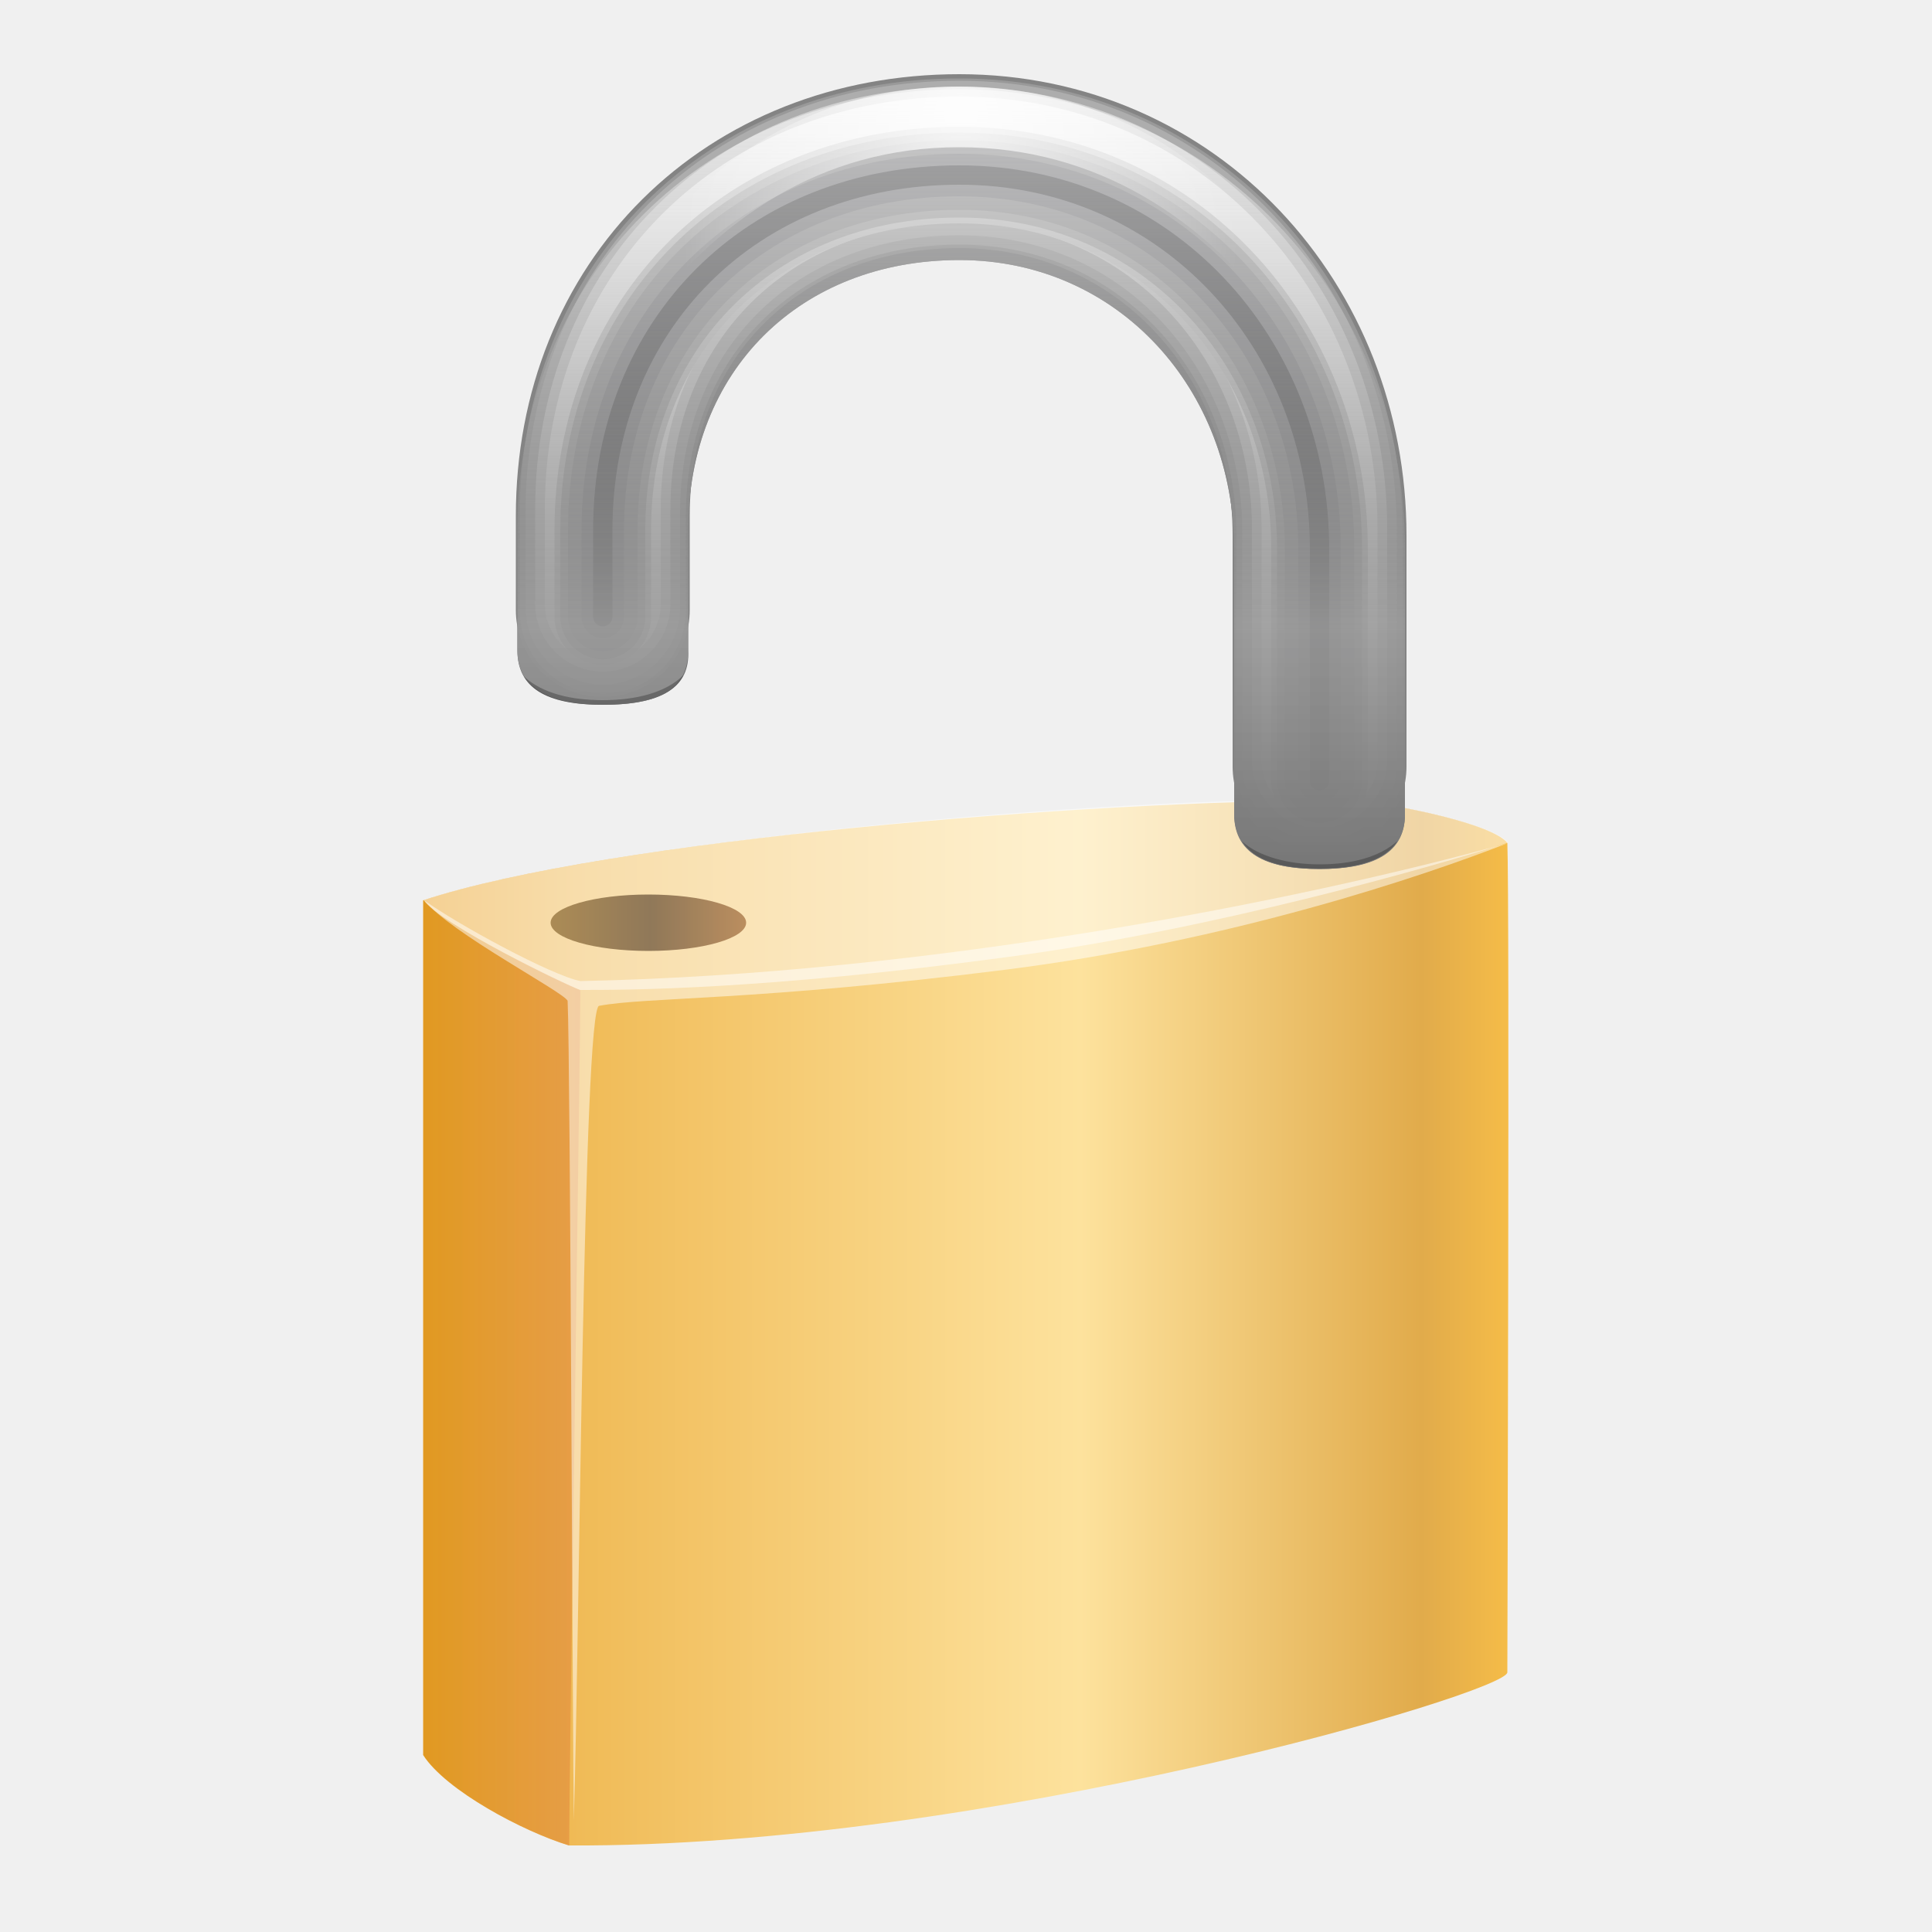
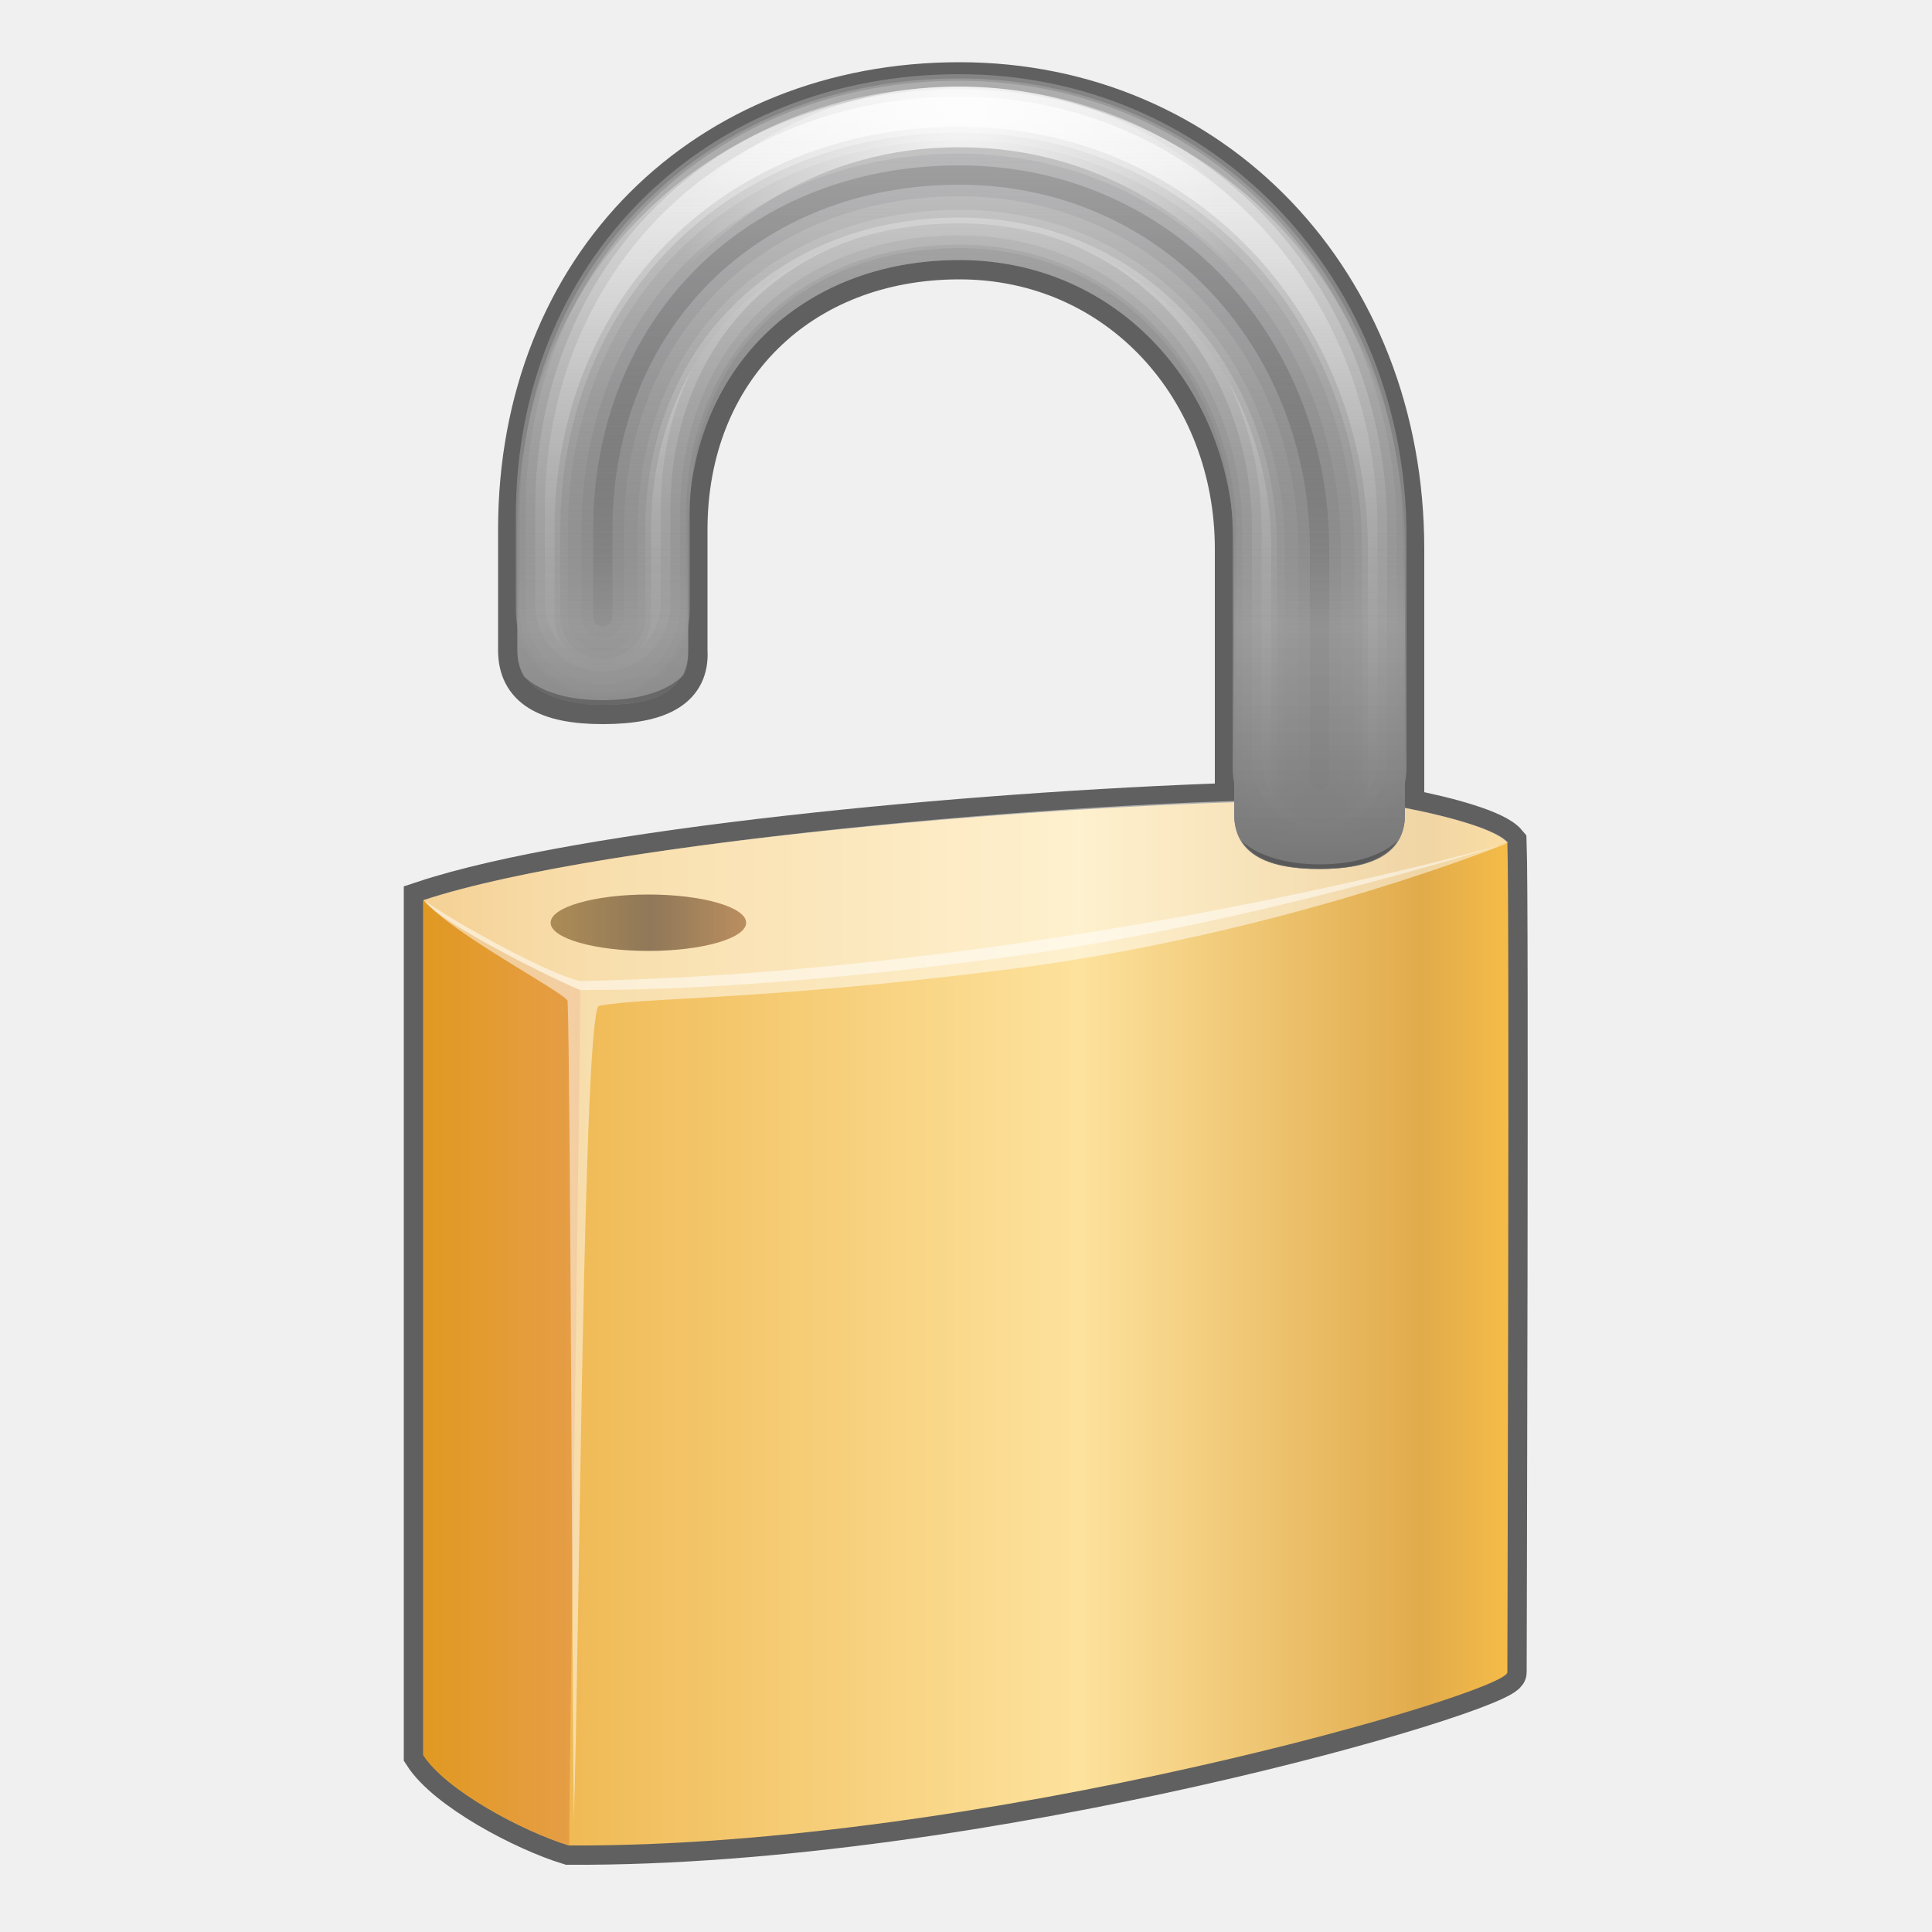
<svg xmlns="http://www.w3.org/2000/svg" id="icon-padlock-open" viewBox="0 0 500 500">
  <style type="text/css">
- 		.st0{fill:url(#SVGID_1_);}
- 		.st1{opacity:0.5;fill:url(#SVGID_2_);}
- 		.st2{opacity:0.5;fill:#fff;}
- 		.st3{fill:#717172;}
- 		.st4{fill:none;stroke:#848484;stroke-width:45;stroke-linecap:round;}
- 		.st5{fill:none;stroke:#999;stroke-width:43;stroke-linecap:round;}
- 		.st6{fill:none;stroke:#ADADAD;stroke-width:40;stroke-linecap:round;}
- 		.st7{fill:none;stroke:#D1D1D1;stroke-width:35;stroke-linecap:round;}
- 		.st8{fill:none;stroke:#F2F2F2;stroke-width:30;stroke-linecap:round;}
- 		.st9{fill:none;stroke:#C9C9C9;stroke-width:25;stroke-linecap:round;}
- 		.st10{fill:none;stroke:#A8A8A8;stroke-width:22;stroke-linecap:round;}
- 		.st11{fill:none;stroke:#959596;stroke-width:18;stroke-linecap:round;}
- 		.st12{fill:none;stroke:#818184;stroke-width:11;stroke-linecap:round;}
- 		.st13{fill:none;stroke:#4F4F51;stroke-width:5;stroke-linecap:round;}
- 		.st14{fill:url(#SVGID_3_);}
- 		.st15{fill:url(#SVGID_4_);}
- 		.st16{fill:url(#SVGID_5_);}
- 		.st17{opacity:0.35;fill:#222;}
- 		.st18{opacity:0.54;fill:url(#SVGID_6_);}
+ 		.st0{opacity:0.6;stroke:#000;stroke-width:10;}
+ 		.st1{fill:url(#SVGID_1_);}
+ 		.st2{opacity:0.5;fill:url(#SVGID_2_);}
+ 		.st3{opacity:0.5;fill:#fff;}
+ 		.st4{fill:#717172;}
+ 		.st5{fill:none;stroke:#848484;stroke-width:45;stroke-linecap:round;}
+ 		.st6{fill:none;stroke:#999;stroke-width:43;stroke-linecap:round;}
+ 		.st7{fill:none;stroke:#ADADAD;stroke-width:40;stroke-linecap:round;}
+ 		.st8{fill:none;stroke:#D1D1D1;stroke-width:35;stroke-linecap:round;}
+ 		.st9{fill:none;stroke:#F2F2F2;stroke-width:30;stroke-linecap:round;}
+ 		.st10{fill:none;stroke:#C9C9C9;stroke-width:25;stroke-linecap:round;}
+ 		.st11{fill:none;stroke:#A8A8A8;stroke-width:22;stroke-linecap:round;}
+ 		.st12{fill:none;stroke:#959596;stroke-width:18;stroke-linecap:round;}
+ 		.st13{fill:none;stroke:#818184;stroke-width:11;stroke-linecap:round;}
+ 		.st14{fill:none;stroke:#4F4F51;stroke-width:5;stroke-linecap:round;}
+ 		.st15{fill:url(#SVGID_3_);}
+ 		.st16{fill:url(#SVGID_4_);}
+ 		.st17{fill:url(#SVGID_5_);}
+ 		.st18{opacity:0.35;fill:#222;}
+ 		.st19{opacity:0.54;fill:url(#SVGID_6_);}
	</style>
  <linearGradient id="SVGID_1_" gradientUnits="userSpaceOnUse" x1="109.587" y1="342.3" x2="390.413" y2="342.3">
    <stop offset="0" style="stop-color:#EAA228" />
    <stop offset="0.143" style="stop-color:#F0BB57" />
    <stop offset="0.605" style="stop-color:#FDE29D" />
    <stop offset="0.92" style="stop-color:#E1AB4B" />
    <stop offset="1" style="stop-color:#F5BC48" />
  </linearGradient>
  <linearGradient id="SVGID_3_" gradientUnits="userSpaceOnUse" x1="248.756" y1="224.856" x2="248.756" y2="23.099">
    <stop offset="0" style="stop-color:#777" />
    <stop offset="0.307" style="stop-color:#999;stop-opacity:0.9" />
    <stop offset="0.323" style="stop-color:#999;stop-opacity:0.879" />
    <stop offset="0.998" style="stop-color:#999;stop-opacity:0" />
  </linearGradient>
  <linearGradient id="SVGID_4_" gradientUnits="userSpaceOnUse" x1="248.756" y1="23.099" x2="248.756" y2="224.856">
    <stop offset="0" style="stop-color:#fff;stop-opacity:0.5" />
    <stop offset="9.334087e-02" style="stop-color:#FBFBFB;stop-opacity:0.431" />
    <stop offset="0.18" style="stop-color:#F0F0F0;stop-opacity:0.368" />
    <stop offset="0.264" style="stop-color:#ddd;stop-opacity:0.306" />
    <stop offset="0.346" style="stop-color:#C3C3C3;stop-opacity:0.246" />
    <stop offset="0.427" style="stop-color:#A1A1A1;stop-opacity:0.186" />
    <stop offset="0.507" style="stop-color:#777;stop-opacity:0.128" />
    <stop offset="0.586" style="stop-color:#454545;stop-opacity:6.914780e-02" />
    <stop offset="0.663" style="stop-color:#0E0E0E;stop-opacity:1.258865e-02" />
    <stop offset="0.68" style="stop-color:#000;stop-opacity:5.565784e-09" />
    <stop offset="0.725" style="stop-color:#000;stop-opacity:4.779116e-09" />
    <stop offset="0.998" style="stop-color:#000;stop-opacity:0" />
  </linearGradient>
  <radialGradient id="SVGID_5_" cx="248.908" cy="43.265" r="60.3" fx="248.994" fy="23.417" gradientTransform="matrix(1.1894 0 0 1.6286 -47.4498 -11.0622)" gradientUnits="userSpaceOnUse">
    <stop offset="0" style="stop-color:#fff;stop-opacity:0.8" />
    <stop offset="1" style="stop-color:#fff;stop-opacity:0" />
  </radialGradient>
  <linearGradient id="SVGID_6_" gradientUnits="userSpaceOnUse" x1="142.504" y1="238.843" x2="193.047" y2="238.843">
    <stop offset="0" style="stop-color:#6C480E" />
    <stop offset="0.51" style="stop-color:#37200E" />
    <stop offset="1" style="stop-color:#844514" />
  </linearGradient>
  <linearGradient id="SVGID_2_" gradientUnits="userSpaceOnUse" x1="109.587" y1="355.276" x2="150.15" y2="355.276">
    <stop offset="0" style="stop-color:#D7901B" />
    <stop offset="1" style="stop-color:#DD8038" />
  </linearGradient>
-   <path class="st0" d="M390.1,218.1c0.6,15.4,0,209.4,0,214.7c0,5.3-136.3,45.4-242.9,44.8c-11.8-3.6-31.8-14.2-37.7-23.4 c0-12.9,0-202.9,0-221.2c47.2-15.6,172-25.9,238.7-25.9C355.2,207,385.4,212.5,390.1,218.1z" />
-   <path class="st1" d="M147.3,477.6c-11.8-3.6-31.8-14.2-37.7-23.4c0-12.9,0-202.9,0-221.2c6.5,7.5,36.6,21.4,40.6,23.3 C150.2,271.3,147.3,460.1,147.3,477.6z" />
-   <path class="st2" d="M109.7,232.9c47.2-15.6,180.8-26.9,238.7-25.9c6.9,0,37.2,5.5,41.9,11.1h-0.1c-20,6.4-76.5,22.5-128.9,29.5 c-64.4,8.7-99.8,8.6-111.1,8.6c-3.5-1.1-36.2-17-40.6-23.3H109.7z" />
-   <path class="st2" d="M148.5,471.1c1.5-45.9,2.4-211.4,6.6-210.8c12.2-2.3,40.3-1.2,104.8-9.3c58.2-7.3,108.4-24.2,130.3-32.8 c-53.8,14.9-149.5,33.9-240,35.7c-7.6-1.5-32.2-14.9-40.4-20.9c6.7,8.4,35.9,23.6,37.1,26C147.6,273.4,148.2,451.8,148.5,471.1z" />
-   <path class="st3" d="M341.5,224.9c-14.5,0-21.8-4.4-22.1-14.1v-68.7c0-41.2-29.9-74.8-71.1-74.8s-70.2,28.6-70.2,69.8v31.2 c0.6,9.7-7,14.1-22.1,14.1c-14.7,0-22.1-4.4-22.1-14.1v-31.2c0-65.6,48.8-114,114.4-114c65.6,0,115.3,53.4,115.3,119v68.7 C363.6,220.4,355.6,224.9,341.5,224.9z" />
-   <path class="st4" d="M341.5,198.4v-59.8c0-53.5-39.7-96.9-93.2-96.9S156,80,156,133.5v24.4" />
-   <path class="st5" d="M341.5,198.5v-59.8c0-53.5-39.7-96.9-93.2-96.9S156,80.2,156,133.7V158" />
-   <path class="st6" d="M341.5,197.6v-59.8c0-53.5-39.7-96.9-93.2-96.9S156,79.3,156,132.8v24.4" />
-   <path class="st7" d="M341.5,196.7v-59.8c0-53.5-39.7-96.9-93.2-96.9S156,78.4,156,131.9v24.4" />
+   <path class="st0" d="M390.1,218.1c-2.9-3.5-15.6-6.9-26.5-9v-67c0-69.3-49.7-121-115.3-121s-114.4,47.4-114.4,116v31.2   c0,9.7,7.4,14.1,22.1,14.1c15.1,0,22.7-4.4,22.1-14.1v-31.2c0-41.2,29-69.8,70.2-69.8s71.1,33.6,71.1,74.8v65.5   c-69.2,2.3-168.9,11.8-209.9,25.4c0,18.3,0,208.3,0,221.2c5.9,9.2,25.9,19.8,37.7,23.4c106.6,0.6,242.9-39.5,242.9-44.8   S390.7,233.5,390.1,218.1z" />
+   <path class="st1" d="M390.1,218.1c0.6,15.4,0,209.4,0,214.7c0,5.3-136.3,45.4-242.9,44.8c-11.8-3.6-31.8-14.2-37.7-23.4 c0-12.9,0-202.9,0-221.2c47.2-15.6,172-25.9,238.7-25.9C355.2,207,385.4,212.5,390.1,218.1z" />
+   <path class="st2" d="M147.3,477.6c-11.8-3.6-31.8-14.2-37.7-23.4c0-12.9,0-202.9,0-221.2c6.5,7.5,36.6,21.4,40.6,23.3 C150.2,271.3,147.3,460.1,147.3,477.6z" />
+   <path class="st3" d="M109.7,232.9c47.2-15.6,180.8-26.9,238.7-25.9c6.9,0,37.2,5.5,41.9,11.1h-0.1c-20,6.4-76.5,22.5-128.9,29.5 c-64.4,8.7-99.8,8.6-111.1,8.6c-3.5-1.1-36.2-17-40.6-23.3H109.7z" />
+   <path class="st3" d="M148.5,471.1c1.5-45.9,2.4-211.4,6.6-210.8c12.2-2.3,40.3-1.2,104.8-9.3c58.2-7.3,108.4-24.2,130.3-32.8 c-53.8,14.9-149.5,33.9-240,35.7c-7.6-1.5-32.2-14.9-40.4-20.9c6.7,8.4,35.9,23.6,37.1,26C147.6,273.4,148.2,451.8,148.5,471.1z" />
+   <path class="st4" d="M341.5,224.9c-14.5,0-21.8-4.4-22.1-14.1v-68.7c0-41.2-29.9-74.8-71.1-74.8s-70.2,28.6-70.2,69.8v31.2 c0.6,9.7-7,14.1-22.1,14.1c-14.7,0-22.1-4.4-22.1-14.1v-31.2c0-65.6,48.8-114,114.4-114c65.6,0,115.3,53.4,115.3,119v68.7 C363.6,220.4,355.6,224.9,341.5,224.9z" />
+   <path class="st5" d="M341.5,198.4v-59.8c0-53.5-39.7-96.9-93.2-96.9S156,80,156,133.5v24.4" />
+   <path class="st6" d="M341.5,198.5v-59.8c0-53.5-39.7-96.9-93.2-96.9S156,80.2,156,133.7V158" />
+   <path class="st7" d="M341.5,197.6v-59.8c0-53.5-39.7-96.9-93.2-96.9S156,79.3,156,132.8v24.4" />
  <path class="st8" d="M341.5,196.7v-59.8c0-53.5-39.7-96.9-93.2-96.9S156,78.4,156,131.9v24.4" />
-   <path class="st9" d="M341.5,202v-59.8c0-53.5-39.7-96.9-93.2-96.9S156,83.7,156,137.2v22.4" />
+   <path class="st9" d="M341.5,196.7v-59.8c0-53.5-39.7-96.9-93.2-96.9S156,78.4,156,131.9v24.4" />
  <path class="st10" d="M341.5,202v-59.8c0-53.5-39.7-96.9-93.2-96.9S156,83.7,156,137.2v22.4" />
  <path class="st11" d="M341.5,202v-59.8c0-53.5-39.7-96.9-93.2-96.9S156,83.7,156,137.2v22.4" />
  <path class="st12" d="M341.5,202v-59.8c0-53.5-39.7-96.9-93.2-96.9S156,83.7,156,137.2v22.4" />
  <path class="st13" d="M341.5,202v-59.8c0-53.5-39.7-96.9-93.2-96.9S156,83.7,156,137.2v22.4" />
-   <path class="st14" d="M341.5,224.9c-12.2,0-22.1-3.1-22.1-14.1v-68.7c0-41.2-29.9-74.8-71.1-74.8s-70.2,28.6-70.2,69.8v31.2 c0,11.5-9.9,14.1-22.1,14.1s-22.1-3.5-22.1-14.1v-31.2c0-65.6,48.8-114,114.4-114c65.6,0,115.3,53.4,115.3,119v68.7 C363.6,221.8,353.7,224.9,341.5,224.9z" />
-   <path class="st15" d="M341.5,224.9c-12.2,0-22.4-4-22.1-14.1v-68.7c0-41.2-29.9-74.8-71.1-74.8s-70.2,28.6-70.2,69.8v31.2 c0.2,10.3-9.9,14.1-22.1,14.1s-22.1-4-22.1-14.1v-31.2c0-65.6,48.8-114,114.4-114c65.6,0,115.3,53.4,115.3,119v68.7 C363.6,220.6,353.7,224.9,341.5,224.9z" />
-   <path class="st16" d="M166,83.2c19.6-26.5,46.5-45.1,82.2-45.1s63.5,18.6,83.1,45.1c5.4,3.6,10.5,9,15.1,13.2 c-2.2-6.6-5.1-14.3-8.5-20.2c-18.5-32.2-49.7-53.8-89.7-53.8c-39.8,0-69.9,21.4-88.5,53.3c-3.5,6.1-6.5,13.9-8.8,20.7 C155.5,92.2,160.5,86.8,166,83.2z" />
-   <path class="st17" d="M341.5,223.7c-8,0-15.8-2-20.1-6c3.1,4.8,9.7,7.1,20.1,7.1c10.1,0,17.1-2.3,20.2-7.2 C357,221.9,349.6,223.7,341.5,223.7z" />
-   <path class="st17" d="M156,181.2c-8.2,0-15.5-1.7-20.4-6.1c3,5,9.7,7.3,20.4,7.3c11.2,0,18.3-2.4,20.9-7.7 C172.3,179.3,164.5,181.2,156,181.2z" />
-   <ellipse class="st18" cx="167.8" cy="238.8" rx="25.3" ry="7.3" />
+   <path class="st14" d="M341.5,202v-59.8c0-53.5-39.7-96.9-93.2-96.9S156,83.7,156,137.2v22.4" />
+   <path class="st15" d="M341.5,224.9c-12.2,0-22.1-3.1-22.1-14.1v-68.7c0-41.2-29.9-74.8-71.1-74.8s-70.2,28.6-70.2,69.8v31.2 c0,11.5-9.9,14.1-22.1,14.1s-22.1-3.5-22.1-14.1v-31.2c0-65.6,48.8-114,114.4-114c65.6,0,115.3,53.4,115.3,119v68.7 C363.6,221.8,353.7,224.9,341.5,224.9z" />
+   <path class="st16" d="M341.5,224.9c-12.2,0-22.4-4-22.1-14.1v-68.7c0-41.2-29.9-74.8-71.1-74.8s-70.2,28.6-70.2,69.8v31.2 c0.2,10.3-9.9,14.1-22.1,14.1s-22.1-4-22.1-14.1v-31.2c0-65.6,48.8-114,114.4-114c65.6,0,115.3,53.4,115.3,119v68.7 C363.6,220.6,353.7,224.9,341.5,224.9z" />
+   <path class="st17" d="M166,83.2c19.6-26.5,46.5-45.1,82.2-45.1s63.5,18.6,83.1,45.1c5.4,3.6,10.5,9,15.1,13.2 c-2.2-6.6-5.1-14.3-8.5-20.2c-18.5-32.2-49.7-53.8-89.7-53.8c-39.8,0-69.9,21.4-88.5,53.3c-3.5,6.1-6.5,13.9-8.8,20.7 C155.5,92.2,160.5,86.8,166,83.2z" />
+   <path class="st18" d="M341.5,223.7c-8,0-15.8-2-20.1-6c3.1,4.8,9.7,7.1,20.1,7.1c10.1,0,17.1-2.3,20.2-7.2 C357,221.9,349.6,223.7,341.5,223.7z" />
+   <path class="st18" d="M156,181.2c-8.2,0-15.5-1.7-20.4-6.1c3,5,9.7,7.3,20.4,7.3c11.2,0,18.3-2.4,20.9-7.7 C172.3,179.3,164.5,181.2,156,181.2z" />
+   <ellipse class="st19" cx="167.8" cy="238.8" rx="25.3" ry="7.3" />
</svg>
